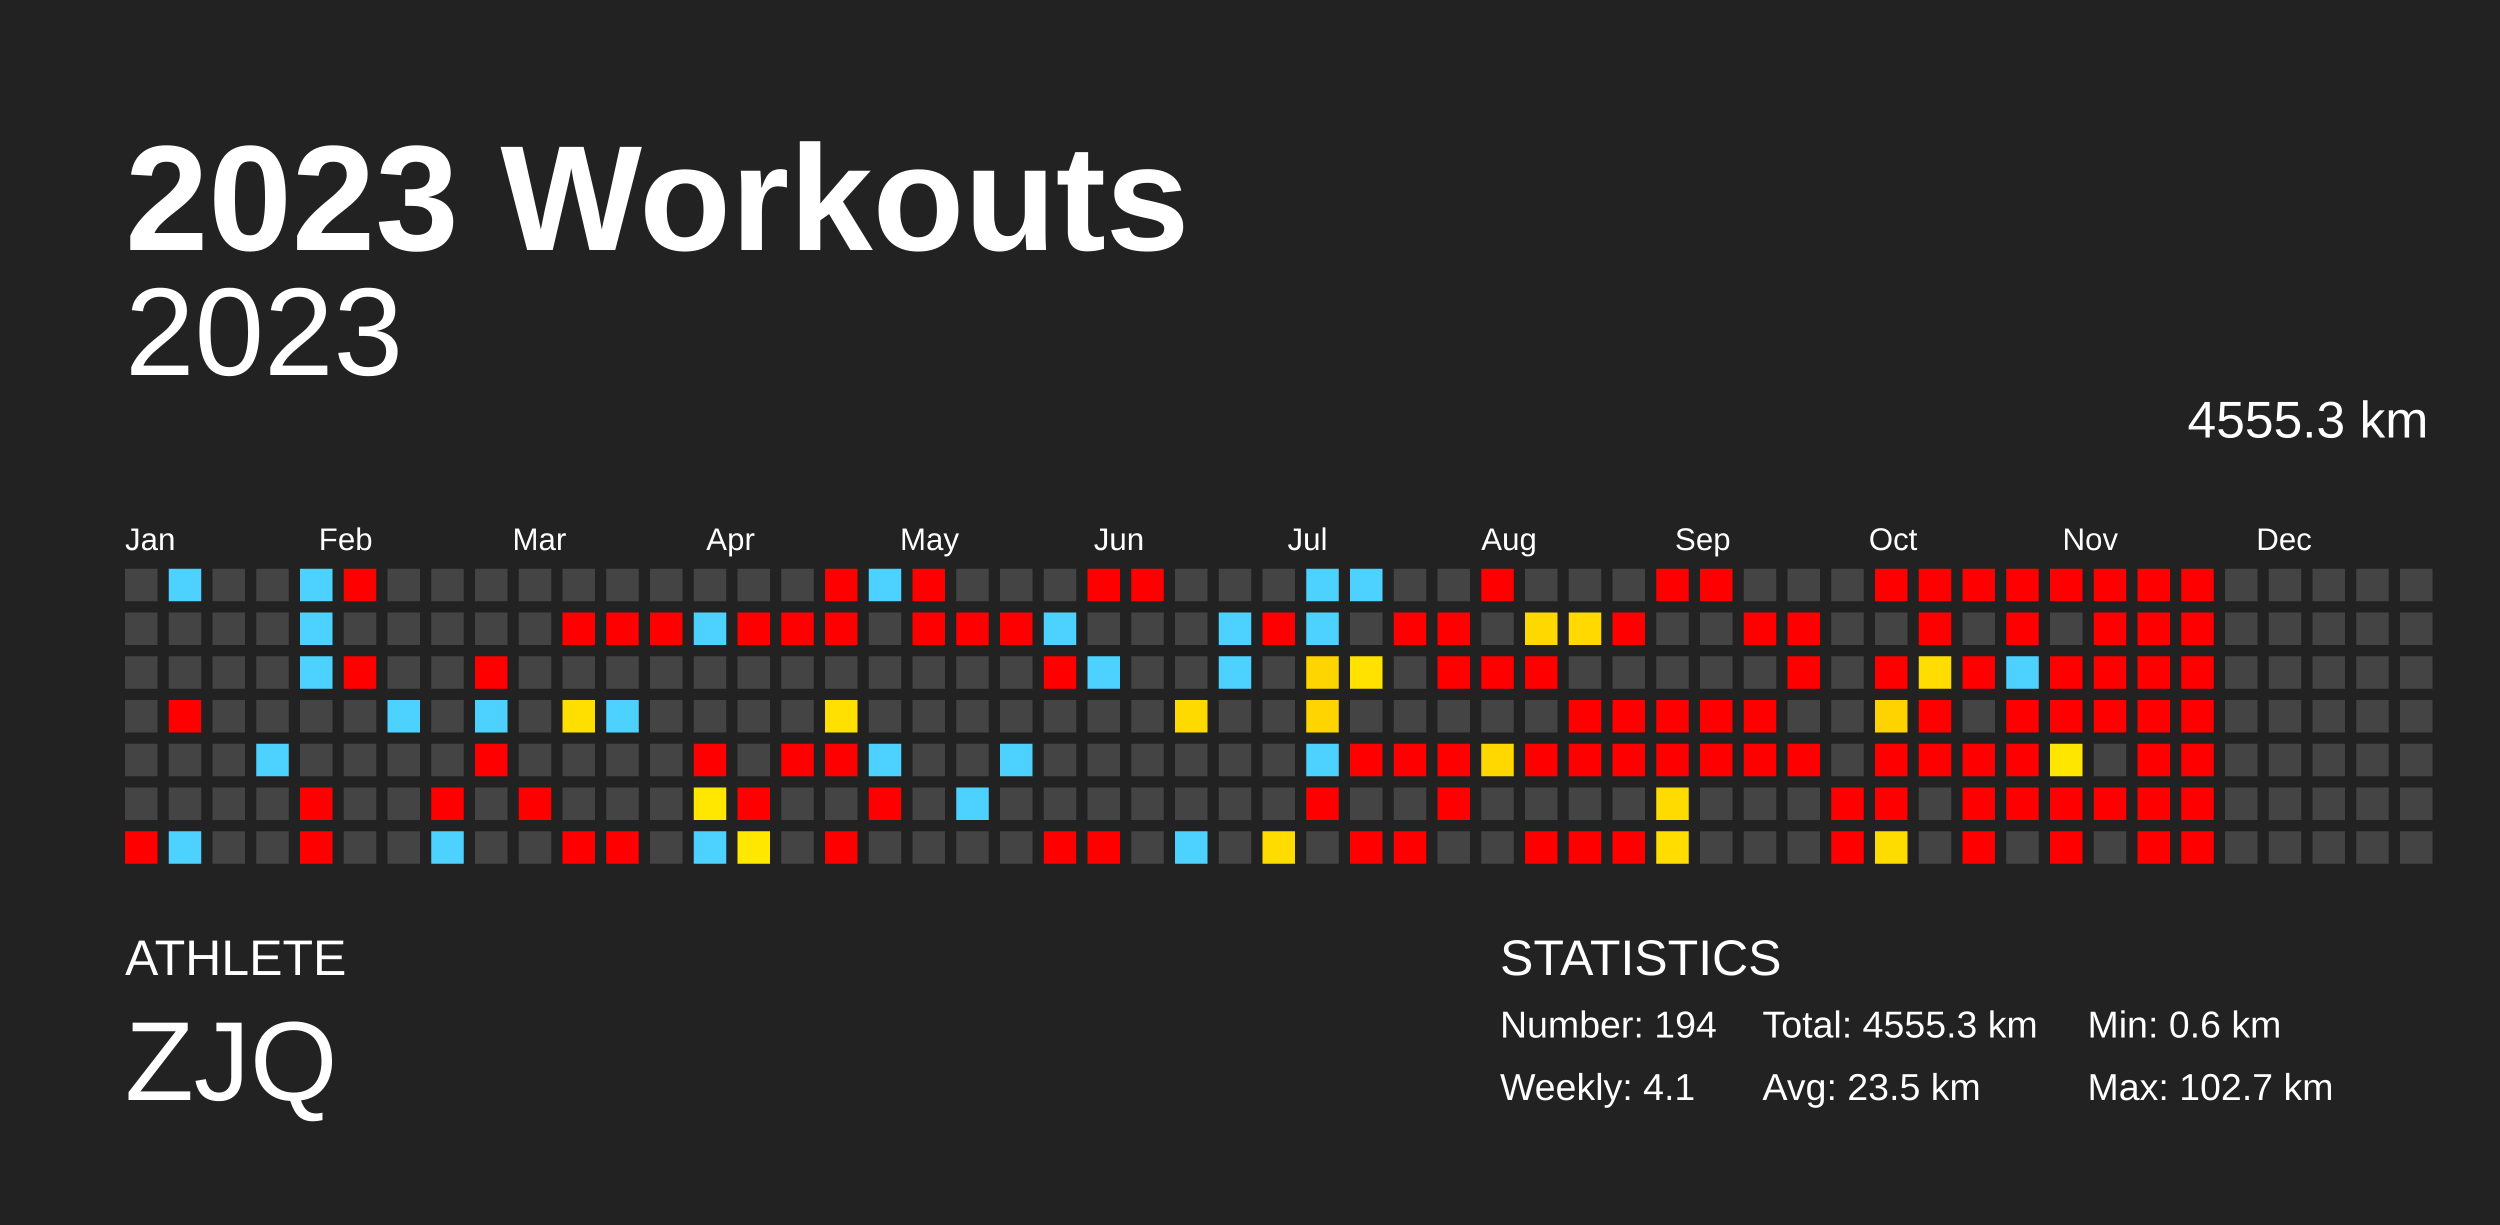
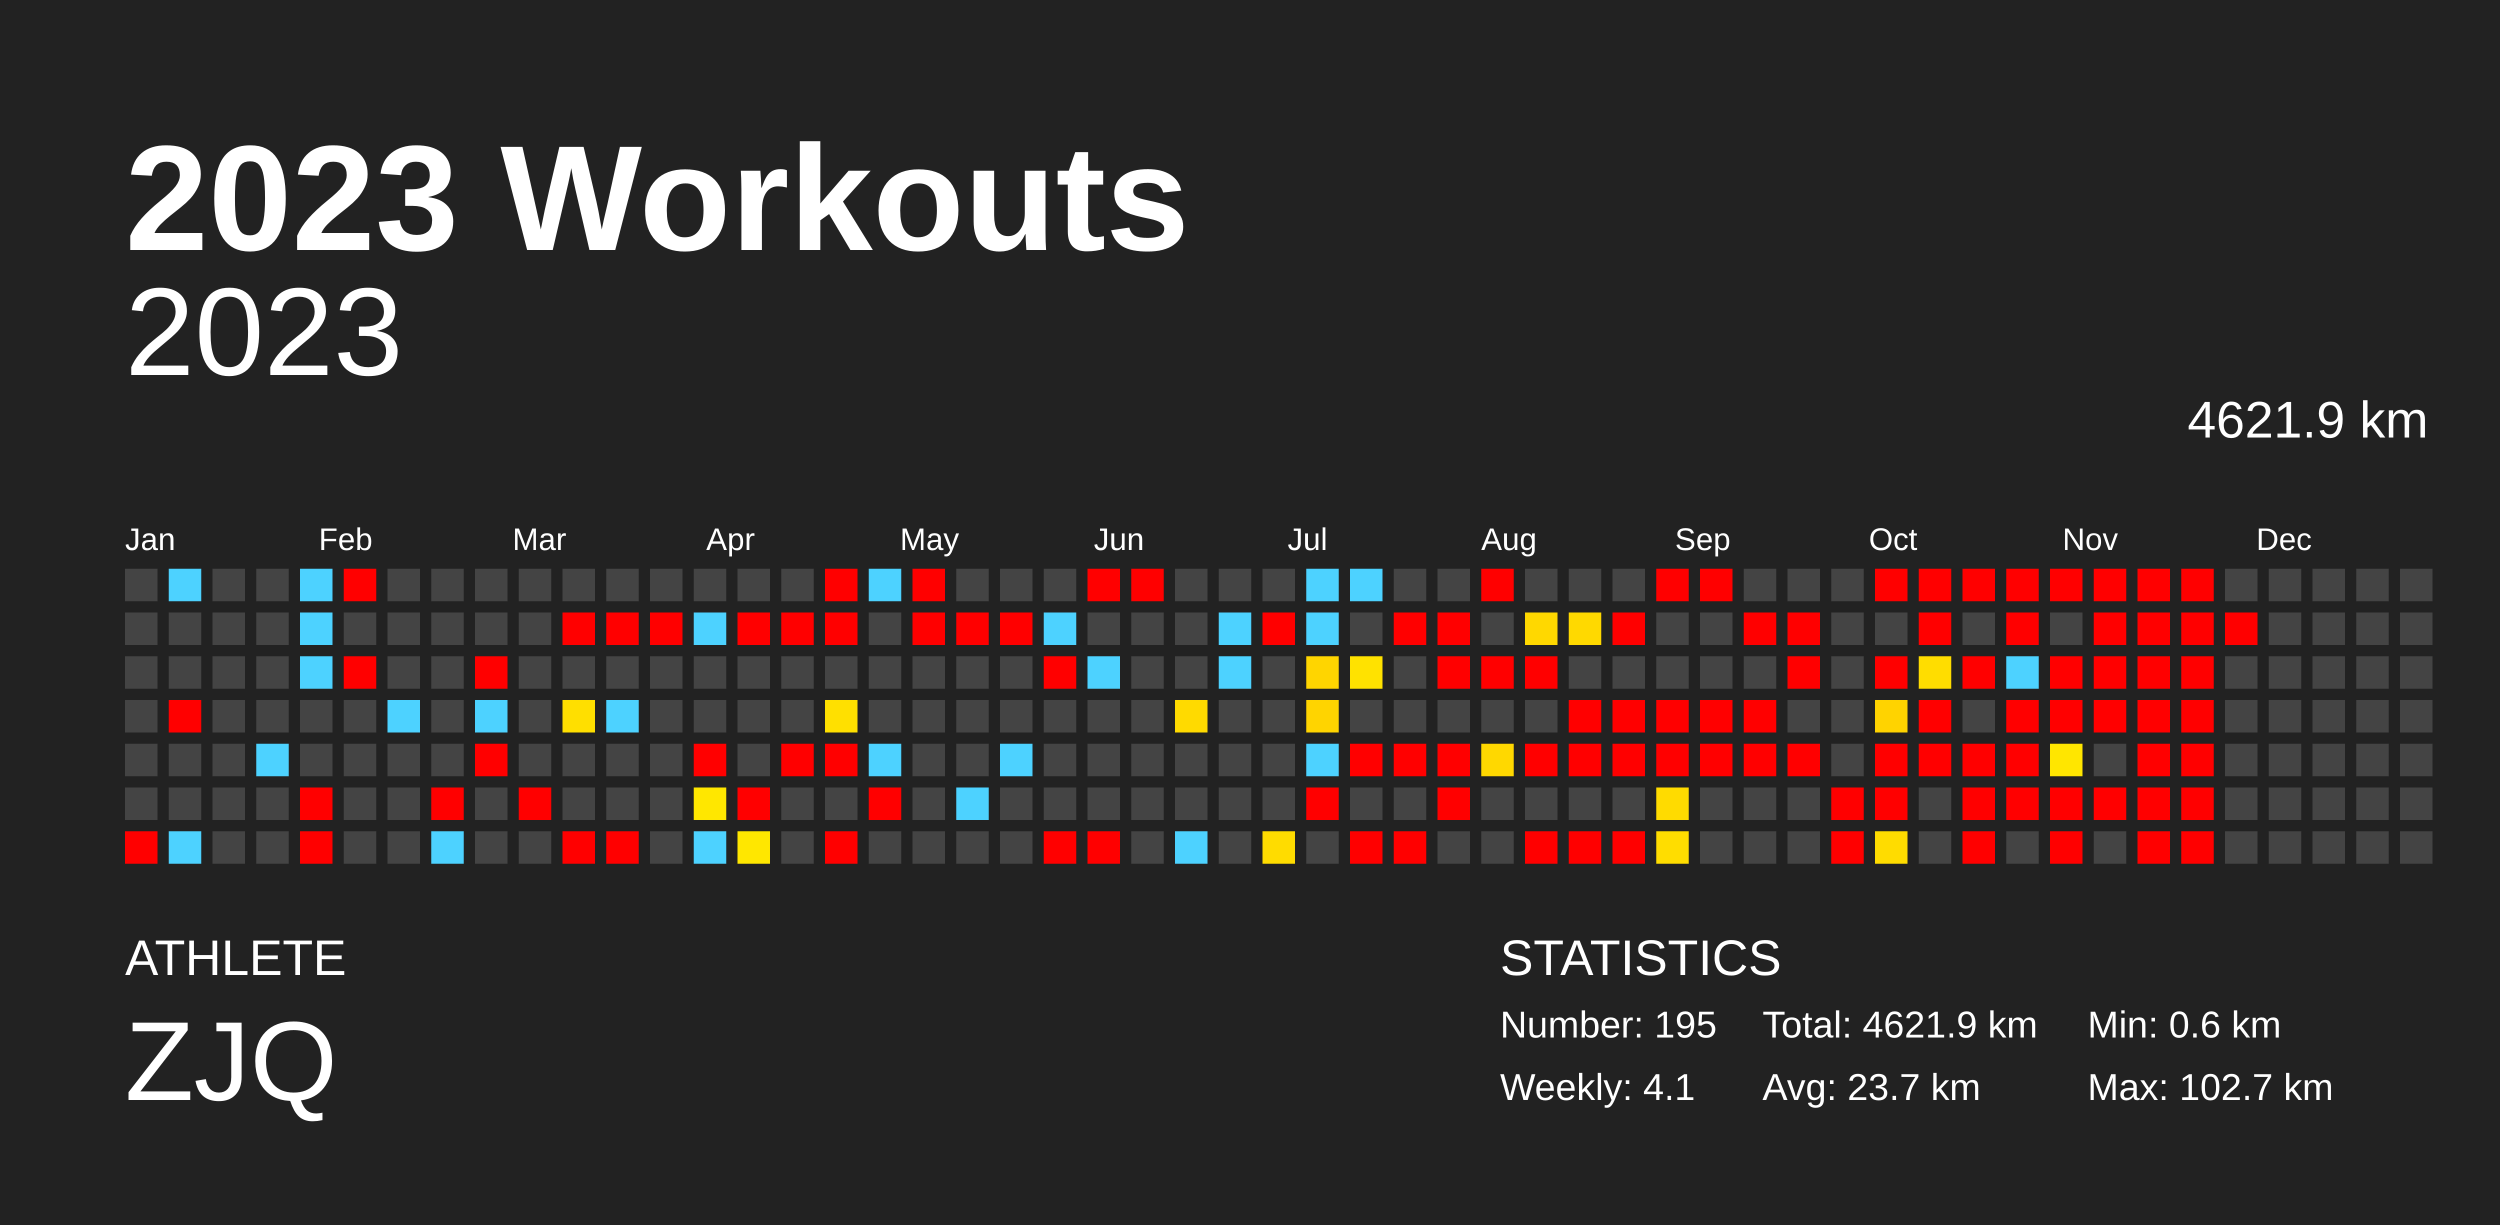
<svg xmlns="http://www.w3.org/2000/svg" baseProfile="full" height="98mm" version="1.1" viewBox="0,0,200,98" width="200mm">
  <defs />
  <rect fill="#222222" height="98" width="200" x="0" y="0" />
  <text fill="#FFFFFF" style="font-size:12px; font-family:Arial; font-weight:bold;" x="10" y="20">2023 Workouts</text>
  <text fill="#FFFFFF" style="font-size:4px; font-family:Arial" x="10" y="78">ATHLETE</text>
  <text fill="#FFFFFF" style="font-size:9px; font-family:Arial" x="10" y="88">ZJQ</text>
  <text fill="#FFFFFF" style="font-size:4px; font-family:Arial" x="120" y="78">STATISTICS</text>
-   <text fill="#FFFFFF" style="font-size:3px; font-family:Arial" x="120" y="83">Number: 194</text>
+   <text fill="#FFFFFF" style="font-size:3px; font-family:Arial" x="120" y="83">Number: 195</text>
  <text fill="#FFFFFF" style="font-size:3px; font-family:Arial" x="120" y="88">Weekly: 4.1</text>
-   <text fill="#FFFFFF" style="font-size:3px; font-family:Arial" x="141" y="83">Total: 4555.3 km</text>
-   <text fill="#FFFFFF" style="font-size:3px; font-family:Arial" x="141" y="88">Avg: 23.5 km</text>
+   <text fill="#FFFFFF" style="font-size:3px; font-family:Arial" x="141" y="83">Total: 4621.9 km</text>
+   <text fill="#FFFFFF" style="font-size:3px; font-family:Arial" x="141" y="88">Avg: 23.7 km</text>
  <text fill="#FFFFFF" style="font-size:3px; font-family:Arial" x="167" y="83">Min: 0.6 km</text>
  <text fill="#FFFFFF" style="font-size:3px; font-family:Arial" x="167" y="88">Max: 102.7 km</text>
  <text alignment-baseline="hanging" fill="#FFFFFF" style="font-size:10.0px; font-family:Arial;" x="10" y="30">2023</text>
-   <text alignment-baseline="hanging" fill="#FFFFFF" style="font-size:4.125px; font-family:Arial;" x="175" y="35">4555.3 km</text>
+   <text alignment-baseline="hanging" fill="#FFFFFF" style="font-size:4.125px; font-family:Arial;" x="175" y="35">4621.9 km</text>
  <text fill="#FFFFFF" style="font-size:2.5px; font-family:Arial" x="10.0" y="44">Jan</text>
  <text fill="#FFFFFF" style="font-size:2.5px; font-family:Arial" x="25.5" y="44">Feb</text>
  <text fill="#FFFFFF" style="font-size:2.5px; font-family:Arial" x="41.0" y="44">Mar</text>
  <text fill="#FFFFFF" style="font-size:2.5px; font-family:Arial" x="56.5" y="44">Apr</text>
  <text fill="#FFFFFF" style="font-size:2.5px; font-family:Arial" x="72.0" y="44">May</text>
  <text fill="#FFFFFF" style="font-size:2.5px; font-family:Arial" x="87.5" y="44">Jun</text>
  <text fill="#FFFFFF" style="font-size:2.5px; font-family:Arial" x="103.0" y="44">Jul</text>
  <text fill="#FFFFFF" style="font-size:2.5px; font-family:Arial" x="118.5" y="44">Aug</text>
  <text fill="#FFFFFF" style="font-size:2.5px; font-family:Arial" x="134.0" y="44">Sep</text>
  <text fill="#FFFFFF" style="font-size:2.5px; font-family:Arial" x="149.5" y="44">Oct</text>
  <text fill="#FFFFFF" style="font-size:2.5px; font-family:Arial" x="165.0" y="44">Nov</text>
  <text fill="#FFFFFF" style="font-size:2.5px; font-family:Arial" x="180.5" y="44">Dec</text>
  <rect fill="#444444" height="2.6" width="2.6" x="10.0" y="45.5" />
  <rect fill="#444444" height="2.6" width="2.6" x="10.0" y="49.0" />
  <rect fill="#444444" height="2.6" width="2.6" x="10.0" y="52.5" />
  <rect fill="#444444" height="2.6" width="2.6" x="10.0" y="56.0" />
  <rect fill="#444444" height="2.6" width="2.6" x="10.0" y="59.5" />
  <rect fill="#444444" height="2.6" width="2.6" x="10.0" y="63.0" />
  <rect fill="red" height="2.6" width="2.6" x="10.0" y="66.5" />
  <rect fill="#4dd2ff" height="2.6" width="2.6" x="13.5" y="45.5" />
  <rect fill="#444444" height="2.6" width="2.6" x="13.5" y="49.0" />
  <rect fill="#444444" height="2.6" width="2.6" x="13.5" y="52.5" />
  <rect fill="red" height="2.6" width="2.6" x="13.5" y="56.0" />
  <rect fill="#444444" height="2.6" width="2.6" x="13.5" y="59.5" />
  <rect fill="#444444" height="2.6" width="2.6" x="13.5" y="63.0" />
  <rect fill="#4dd2ff" height="2.6" width="2.6" x="13.5" y="66.5" />
  <rect fill="#444444" height="2.6" width="2.6" x="17.0" y="45.5" />
  <rect fill="#444444" height="2.6" width="2.6" x="17.0" y="49.0" />
  <rect fill="#444444" height="2.6" width="2.6" x="17.0" y="52.5" />
  <rect fill="#444444" height="2.6" width="2.6" x="17.0" y="56.0" />
  <rect fill="#444444" height="2.6" width="2.6" x="17.0" y="59.5" />
  <rect fill="#444444" height="2.6" width="2.6" x="17.0" y="63.0" />
  <rect fill="#444444" height="2.6" width="2.6" x="17.0" y="66.5" />
  <rect fill="#444444" height="2.6" width="2.6" x="20.5" y="45.5" />
  <rect fill="#444444" height="2.6" width="2.6" x="20.5" y="49.0" />
  <rect fill="#444444" height="2.6" width="2.6" x="20.5" y="52.5" />
  <rect fill="#444444" height="2.6" width="2.6" x="20.5" y="56.0" />
  <rect fill="#4dd2ff" height="2.6" width="2.6" x="20.5" y="59.5" />
  <rect fill="#444444" height="2.6" width="2.6" x="20.5" y="63.0" />
  <rect fill="#444444" height="2.6" width="2.6" x="20.5" y="66.5" />
  <rect fill="#4dd2ff" height="2.6" width="2.6" x="24.0" y="45.5" />
  <rect fill="#4dd2ff" height="2.6" width="2.6" x="24.0" y="49.0" />
  <rect fill="#4dd2ff" height="2.6" width="2.6" x="24.0" y="52.5" />
  <rect fill="#444444" height="2.6" width="2.6" x="24.0" y="56.0" />
  <rect fill="#444444" height="2.6" width="2.6" x="24.0" y="59.5" />
  <rect fill="red" height="2.6" width="2.6" x="24.0" y="63.0" />
  <rect fill="red" height="2.6" width="2.6" x="24.0" y="66.5" />
  <rect fill="red" height="2.6" width="2.6" x="27.5" y="45.5" />
  <rect fill="#444444" height="2.6" width="2.6" x="27.5" y="49.0" />
  <rect fill="red" height="2.6" width="2.6" x="27.5" y="52.5" />
  <rect fill="#444444" height="2.6" width="2.6" x="27.5" y="56.0" />
  <rect fill="#444444" height="2.6" width="2.6" x="27.5" y="59.5" />
  <rect fill="#444444" height="2.6" width="2.6" x="27.5" y="63.0" />
  <rect fill="#444444" height="2.6" width="2.6" x="27.5" y="66.5" />
  <rect fill="#444444" height="2.6" width="2.6" x="31.0" y="45.5" />
  <rect fill="#444444" height="2.6" width="2.6" x="31.0" y="49.0" />
  <rect fill="#444444" height="2.6" width="2.6" x="31.0" y="52.5" />
  <rect fill="#4dd2ff" height="2.6" width="2.6" x="31.0" y="56.0" />
  <rect fill="#444444" height="2.6" width="2.6" x="31.0" y="59.5" />
  <rect fill="#444444" height="2.6" width="2.6" x="31.0" y="63.0" />
  <rect fill="#444444" height="2.6" width="2.6" x="31.0" y="66.5" />
  <rect fill="#444444" height="2.6" width="2.6" x="34.5" y="45.5" />
  <rect fill="#444444" height="2.6" width="2.6" x="34.5" y="49.0" />
  <rect fill="#444444" height="2.6" width="2.6" x="34.5" y="52.5" />
  <rect fill="#444444" height="2.6" width="2.6" x="34.5" y="56.0" />
  <rect fill="#444444" height="2.6" width="2.6" x="34.5" y="59.5" />
  <rect fill="red" height="2.6" width="2.6" x="34.5" y="63.0" />
  <rect fill="#4dd2ff" height="2.6" width="2.6" x="34.5" y="66.5" />
  <rect fill="#444444" height="2.6" width="2.6" x="38.0" y="45.5" />
  <rect fill="#444444" height="2.6" width="2.6" x="38.0" y="49.0" />
  <rect fill="red" height="2.6" width="2.6" x="38.0" y="52.5" />
  <rect fill="#4dd2ff" height="2.6" width="2.6" x="38.0" y="56.0" />
  <rect fill="red" height="2.6" width="2.6" x="38.0" y="59.5" />
  <rect fill="#444444" height="2.6" width="2.6" x="38.0" y="63.0" />
  <rect fill="#444444" height="2.6" width="2.6" x="38.0" y="66.5" />
  <rect fill="#444444" height="2.6" width="2.6" x="41.5" y="45.5" />
  <rect fill="#444444" height="2.6" width="2.6" x="41.5" y="49.0" />
  <rect fill="#444444" height="2.6" width="2.6" x="41.5" y="52.5" />
  <rect fill="#444444" height="2.6" width="2.6" x="41.5" y="56.0" />
  <rect fill="#444444" height="2.6" width="2.6" x="41.5" y="59.5" />
  <rect fill="red" height="2.6" width="2.6" x="41.5" y="63.0" />
  <rect fill="#444444" height="2.6" width="2.6" x="41.5" y="66.5" />
  <rect fill="#444444" height="2.6" width="2.6" x="45.0" y="45.5" />
  <rect fill="red" height="2.6" width="2.6" x="45.0" y="49.0" />
  <rect fill="#444444" height="2.6" width="2.6" x="45.0" y="52.5" />
  <rect fill="#ffdf00" height="2.6" width="2.6" x="45.0" y="56.0" />
  <rect fill="#444444" height="2.6" width="2.6" x="45.0" y="59.5" />
  <rect fill="#444444" height="2.6" width="2.6" x="45.0" y="63.0" />
  <rect fill="red" height="2.6" width="2.6" x="45.0" y="66.5" />
  <rect fill="#444444" height="2.6" width="2.6" x="48.5" y="45.5" />
  <rect fill="red" height="2.6" width="2.6" x="48.5" y="49.0" />
  <rect fill="#444444" height="2.6" width="2.6" x="48.5" y="52.5" />
  <rect fill="#4dd2ff" height="2.6" width="2.6" x="48.5" y="56.0" />
  <rect fill="#444444" height="2.6" width="2.6" x="48.5" y="59.5" />
  <rect fill="#444444" height="2.6" width="2.6" x="48.5" y="63.0" />
  <rect fill="red" height="2.6" width="2.6" x="48.5" y="66.5" />
  <rect fill="#444444" height="2.6" width="2.6" x="52.0" y="45.5" />
  <rect fill="red" height="2.6" width="2.6" x="52.0" y="49.0" />
  <rect fill="#444444" height="2.6" width="2.6" x="52.0" y="52.5" />
  <rect fill="#444444" height="2.6" width="2.6" x="52.0" y="56.0" />
  <rect fill="#444444" height="2.6" width="2.6" x="52.0" y="59.5" />
  <rect fill="#444444" height="2.6" width="2.6" x="52.0" y="63.0" />
  <rect fill="#444444" height="2.6" width="2.6" x="52.0" y="66.5" />
  <rect fill="#444444" height="2.6" width="2.6" x="55.5" y="45.5" />
  <rect fill="#4dd2ff" height="2.6" width="2.6" x="55.5" y="49.0" />
  <rect fill="#444444" height="2.6" width="2.6" x="55.5" y="52.5" />
  <rect fill="#444444" height="2.6" width="2.6" x="55.5" y="56.0" />
  <rect fill="red" height="2.6" width="2.6" x="55.5" y="59.5" />
  <rect fill="#ffe700" height="2.6" width="2.6" x="55.5" y="63.0" />
  <rect fill="#4dd2ff" height="2.6" width="2.6" x="55.5" y="66.5" />
  <rect fill="#444444" height="2.6" width="2.6" x="59.0" y="45.5" />
  <rect fill="red" height="2.6" width="2.6" x="59.0" y="49.0" />
  <rect fill="#444444" height="2.6" width="2.6" x="59.0" y="52.5" />
  <rect fill="#444444" height="2.6" width="2.6" x="59.0" y="56.0" />
  <rect fill="#444444" height="2.6" width="2.6" x="59.0" y="59.5" />
  <rect fill="red" height="2.6" width="2.6" x="59.0" y="63.0" />
  <rect fill="#ffe700" height="2.6" width="2.6" x="59.0" y="66.5" />
  <rect fill="#444444" height="2.6" width="2.6" x="62.5" y="45.5" />
  <rect fill="red" height="2.6" width="2.6" x="62.5" y="49.0" />
  <rect fill="#444444" height="2.6" width="2.6" x="62.5" y="52.5" />
  <rect fill="#444444" height="2.6" width="2.6" x="62.5" y="56.0" />
  <rect fill="red" height="2.6" width="2.6" x="62.5" y="59.5" />
  <rect fill="#444444" height="2.6" width="2.6" x="62.5" y="63.0" />
  <rect fill="#444444" height="2.6" width="2.6" x="62.5" y="66.5" />
  <rect fill="red" height="2.6" width="2.6" x="66.0" y="45.5" />
  <rect fill="red" height="2.6" width="2.6" x="66.0" y="49.0" />
  <rect fill="#444444" height="2.6" width="2.6" x="66.0" y="52.5" />
  <rect fill="#ffe000" height="2.6" width="2.6" x="66.0" y="56.0" />
  <rect fill="red" height="2.6" width="2.6" x="66.0" y="59.5" />
  <rect fill="#444444" height="2.6" width="2.6" x="66.0" y="63.0" />
  <rect fill="red" height="2.6" width="2.6" x="66.0" y="66.5" />
  <rect fill="#4dd2ff" height="2.6" width="2.6" x="69.5" y="45.5" />
  <rect fill="#444444" height="2.6" width="2.6" x="69.5" y="49.0" />
  <rect fill="#444444" height="2.6" width="2.6" x="69.5" y="52.5" />
  <rect fill="#444444" height="2.6" width="2.6" x="69.5" y="56.0" />
  <rect fill="#4dd2ff" height="2.6" width="2.6" x="69.5" y="59.5" />
  <rect fill="red" height="2.6" width="2.6" x="69.5" y="63.0" />
  <rect fill="#444444" height="2.6" width="2.6" x="69.5" y="66.5" />
  <rect fill="red" height="2.6" width="2.6" x="73.0" y="45.5" />
  <rect fill="red" height="2.6" width="2.6" x="73.0" y="49.0" />
  <rect fill="#444444" height="2.6" width="2.6" x="73.0" y="52.5" />
  <rect fill="#444444" height="2.6" width="2.6" x="73.0" y="56.0" />
  <rect fill="#444444" height="2.6" width="2.6" x="73.0" y="59.5" />
  <rect fill="#444444" height="2.6" width="2.6" x="73.0" y="63.0" />
  <rect fill="#444444" height="2.6" width="2.6" x="73.0" y="66.5" />
  <rect fill="#444444" height="2.6" width="2.6" x="76.5" y="45.5" />
  <rect fill="red" height="2.6" width="2.6" x="76.5" y="49.0" />
  <rect fill="#444444" height="2.6" width="2.6" x="76.5" y="52.5" />
  <rect fill="#444444" height="2.6" width="2.6" x="76.5" y="56.0" />
  <rect fill="#444444" height="2.6" width="2.6" x="76.5" y="59.5" />
  <rect fill="#4dd2ff" height="2.6" width="2.6" x="76.5" y="63.0" />
  <rect fill="#444444" height="2.6" width="2.6" x="76.5" y="66.5" />
  <rect fill="#444444" height="2.6" width="2.6" x="80.0" y="45.5" />
  <rect fill="red" height="2.6" width="2.6" x="80.0" y="49.0" />
  <rect fill="#444444" height="2.6" width="2.6" x="80.0" y="52.5" />
  <rect fill="#444444" height="2.6" width="2.6" x="80.0" y="56.0" />
  <rect fill="#4dd2ff" height="2.6" width="2.6" x="80.0" y="59.5" />
  <rect fill="#444444" height="2.6" width="2.6" x="80.0" y="63.0" />
  <rect fill="#444444" height="2.6" width="2.6" x="80.0" y="66.5" />
  <rect fill="#444444" height="2.6" width="2.6" x="83.5" y="45.5" />
  <rect fill="#4dd2ff" height="2.6" width="2.6" x="83.5" y="49.0" />
  <rect fill="red" height="2.6" width="2.6" x="83.5" y="52.5" />
  <rect fill="#444444" height="2.6" width="2.6" x="83.5" y="56.0" />
  <rect fill="#444444" height="2.6" width="2.6" x="83.5" y="59.5" />
  <rect fill="#444444" height="2.6" width="2.6" x="83.5" y="63.0" />
  <rect fill="red" height="2.6" width="2.6" x="83.5" y="66.5" />
  <rect fill="red" height="2.6" width="2.6" x="87.0" y="45.5" />
  <rect fill="#444444" height="2.6" width="2.6" x="87.0" y="49.0" />
  <rect fill="#4dd2ff" height="2.6" width="2.6" x="87.0" y="52.5" />
  <rect fill="#444444" height="2.6" width="2.6" x="87.0" y="56.0" />
  <rect fill="#444444" height="2.6" width="2.6" x="87.0" y="59.5" />
  <rect fill="#444444" height="2.6" width="2.6" x="87.0" y="63.0" />
  <rect fill="red" height="2.6" width="2.6" x="87.0" y="66.5" />
  <rect fill="red" height="2.6" width="2.6" x="90.5" y="45.5" />
  <rect fill="#444444" height="2.6" width="2.6" x="90.5" y="49.0" />
  <rect fill="#444444" height="2.6" width="2.6" x="90.5" y="52.5" />
  <rect fill="#444444" height="2.6" width="2.6" x="90.5" y="56.0" />
  <rect fill="#444444" height="2.6" width="2.6" x="90.5" y="59.5" />
  <rect fill="#444444" height="2.6" width="2.6" x="90.5" y="63.0" />
  <rect fill="#444444" height="2.6" width="2.6" x="90.5" y="66.5" />
  <rect fill="#444444" height="2.6" width="2.6" x="94.0" y="45.5" />
  <rect fill="#444444" height="2.6" width="2.6" x="94.0" y="49.0" />
  <rect fill="#444444" height="2.6" width="2.6" x="94.0" y="52.5" />
  <rect fill="#ffda00" height="2.6" width="2.6" x="94.0" y="56.0" />
  <rect fill="#444444" height="2.6" width="2.6" x="94.0" y="59.5" />
  <rect fill="#444444" height="2.6" width="2.6" x="94.0" y="63.0" />
  <rect fill="#4dd2ff" height="2.6" width="2.6" x="94.0" y="66.5" />
  <rect fill="#444444" height="2.6" width="2.6" x="97.5" y="45.5" />
  <rect fill="#4dd2ff" height="2.6" width="2.6" x="97.5" y="49.0" />
  <rect fill="#4dd2ff" height="2.6" width="2.6" x="97.5" y="52.5" />
  <rect fill="#444444" height="2.6" width="2.6" x="97.5" y="56.0" />
  <rect fill="#444444" height="2.6" width="2.6" x="97.5" y="59.5" />
  <rect fill="#444444" height="2.6" width="2.6" x="97.5" y="63.0" />
  <rect fill="#444444" height="2.6" width="2.6" x="97.5" y="66.5" />
  <rect fill="#444444" height="2.6" width="2.6" x="101.0" y="45.5" />
  <rect fill="red" height="2.6" width="2.6" x="101.0" y="49.0" />
  <rect fill="#444444" height="2.6" width="2.6" x="101.0" y="52.5" />
  <rect fill="#444444" height="2.6" width="2.6" x="101.0" y="56.0" />
  <rect fill="#444444" height="2.6" width="2.6" x="101.0" y="59.5" />
  <rect fill="#444444" height="2.6" width="2.6" x="101.0" y="63.0" />
  <rect fill="#ffdc00" height="2.6" width="2.6" x="101.0" y="66.5" />
  <rect fill="#4dd2ff" height="2.6" width="2.6" x="104.5" y="45.5" />
  <rect fill="#4dd2ff" height="2.6" width="2.6" x="104.5" y="49.0" />
  <rect fill="#ffd500" height="2.6" width="2.6" x="104.5" y="52.5" />
  <rect fill="#ffd400" height="2.6" width="2.6" x="104.5" y="56.0" />
  <rect fill="#4dd2ff" height="2.6" width="2.6" x="104.5" y="59.5" />
  <rect fill="red" height="2.6" width="2.6" x="104.5" y="63.0" />
  <rect fill="#444444" height="2.6" width="2.6" x="104.5" y="66.5" />
  <rect fill="#4dd2ff" height="2.6" width="2.6" x="108.0" y="45.5" />
  <rect fill="#444444" height="2.6" width="2.6" x="108.0" y="49.0" />
  <rect fill="#ffe200" height="2.6" width="2.6" x="108.0" y="52.5" />
  <rect fill="#444444" height="2.6" width="2.6" x="108.0" y="56.0" />
  <rect fill="red" height="2.6" width="2.6" x="108.0" y="59.5" />
  <rect fill="#444444" height="2.6" width="2.6" x="108.0" y="63.0" />
  <rect fill="red" height="2.6" width="2.6" x="108.0" y="66.5" />
  <rect fill="#444444" height="2.6" width="2.6" x="111.5" y="45.5" />
  <rect fill="red" height="2.6" width="2.6" x="111.5" y="49.0" />
  <rect fill="#444444" height="2.6" width="2.6" x="111.5" y="52.5" />
  <rect fill="#444444" height="2.6" width="2.6" x="111.5" y="56.0" />
  <rect fill="red" height="2.6" width="2.6" x="111.5" y="59.5" />
  <rect fill="#444444" height="2.6" width="2.6" x="111.5" y="63.0" />
  <rect fill="red" height="2.6" width="2.6" x="111.5" y="66.5" />
  <rect fill="#444444" height="2.6" width="2.6" x="115.0" y="45.5" />
  <rect fill="red" height="2.6" width="2.6" x="115.0" y="49.0" />
  <rect fill="red" height="2.6" width="2.6" x="115.0" y="52.5" />
  <rect fill="#444444" height="2.6" width="2.6" x="115.0" y="56.0" />
  <rect fill="red" height="2.6" width="2.6" x="115.0" y="59.5" />
  <rect fill="red" height="2.6" width="2.6" x="115.0" y="63.0" />
  <rect fill="#444444" height="2.6" width="2.6" x="115.0" y="66.5" />
  <rect fill="red" height="2.6" width="2.6" x="118.5" y="45.5" />
  <rect fill="#444444" height="2.6" width="2.6" x="118.5" y="49.0" />
  <rect fill="red" height="2.6" width="2.6" x="118.5" y="52.5" />
  <rect fill="#444444" height="2.6" width="2.6" x="118.5" y="56.0" />
  <rect fill="#ffd800" height="2.6" width="2.6" x="118.5" y="59.5" />
  <rect fill="#444444" height="2.6" width="2.6" x="118.5" y="63.0" />
  <rect fill="#444444" height="2.6" width="2.6" x="118.5" y="66.5" />
  <rect fill="#444444" height="2.6" width="2.6" x="122.0" y="45.5" />
  <rect fill="#ffd800" height="2.6" width="2.6" x="122.0" y="49.0" />
  <rect fill="red" height="2.6" width="2.6" x="122.0" y="52.5" />
  <rect fill="#444444" height="2.6" width="2.6" x="122.0" y="56.0" />
  <rect fill="red" height="2.6" width="2.6" x="122.0" y="59.5" />
  <rect fill="#444444" height="2.6" width="2.6" x="122.0" y="63.0" />
  <rect fill="red" height="2.6" width="2.6" x="122.0" y="66.5" />
  <rect fill="#444444" height="2.6" width="2.6" x="125.5" y="45.5" />
  <rect fill="#ffd900" height="2.6" width="2.6" x="125.5" y="49.0" />
  <rect fill="#444444" height="2.6" width="2.6" x="125.5" y="52.5" />
  <rect fill="red" height="2.6" width="2.6" x="125.5" y="56.0" />
  <rect fill="red" height="2.6" width="2.6" x="125.5" y="59.5" />
  <rect fill="#444444" height="2.6" width="2.6" x="125.5" y="63.0" />
  <rect fill="red" height="2.6" width="2.6" x="125.5" y="66.5" />
  <rect fill="#444444" height="2.6" width="2.6" x="129.0" y="45.5" />
  <rect fill="red" height="2.6" width="2.6" x="129.0" y="49.0" />
  <rect fill="#444444" height="2.6" width="2.6" x="129.0" y="52.5" />
  <rect fill="red" height="2.6" width="2.6" x="129.0" y="56.0" />
  <rect fill="red" height="2.6" width="2.6" x="129.0" y="59.5" />
  <rect fill="#444444" height="2.6" width="2.6" x="129.0" y="63.0" />
  <rect fill="red" height="2.6" width="2.6" x="129.0" y="66.5" />
  <rect fill="red" height="2.6" width="2.6" x="132.5" y="45.5" />
  <rect fill="#444444" height="2.6" width="2.6" x="132.5" y="49.0" />
  <rect fill="#444444" height="2.6" width="2.6" x="132.5" y="52.5" />
  <rect fill="red" height="2.6" width="2.6" x="132.5" y="56.0" />
  <rect fill="red" height="2.6" width="2.6" x="132.5" y="59.5" />
  <rect fill="#ffdb00" height="2.6" width="2.6" x="132.5" y="63.0" />
  <rect fill="#ffdd00" height="2.6" width="2.6" x="132.5" y="66.5" />
  <rect fill="red" height="2.6" width="2.6" x="136.0" y="45.5" />
  <rect fill="#444444" height="2.6" width="2.6" x="136.0" y="49.0" />
  <rect fill="#444444" height="2.6" width="2.6" x="136.0" y="52.5" />
  <rect fill="red" height="2.6" width="2.6" x="136.0" y="56.0" />
  <rect fill="red" height="2.6" width="2.6" x="136.0" y="59.5" />
  <rect fill="#444444" height="2.6" width="2.6" x="136.0" y="63.0" />
  <rect fill="#444444" height="2.6" width="2.6" x="136.0" y="66.5" />
  <rect fill="#444444" height="2.6" width="2.6" x="139.5" y="45.5" />
  <rect fill="red" height="2.6" width="2.6" x="139.5" y="49.0" />
  <rect fill="#444444" height="2.6" width="2.6" x="139.5" y="52.5" />
  <rect fill="red" height="2.6" width="2.6" x="139.5" y="56.0" />
  <rect fill="red" height="2.6" width="2.6" x="139.5" y="59.5" />
  <rect fill="#444444" height="2.6" width="2.6" x="139.5" y="63.0" />
  <rect fill="#444444" height="2.6" width="2.6" x="139.5" y="66.5" />
  <rect fill="#444444" height="2.6" width="2.6" x="143.0" y="45.5" />
  <rect fill="red" height="2.6" width="2.6" x="143.0" y="49.0" />
  <rect fill="red" height="2.6" width="2.6" x="143.0" y="52.5" />
  <rect fill="#444444" height="2.6" width="2.6" x="143.0" y="56.0" />
  <rect fill="red" height="2.6" width="2.6" x="143.0" y="59.5" />
  <rect fill="#444444" height="2.6" width="2.6" x="143.0" y="63.0" />
  <rect fill="#444444" height="2.6" width="2.6" x="143.0" y="66.5" />
  <rect fill="#444444" height="2.6" width="2.6" x="146.5" y="45.5" />
  <rect fill="#444444" height="2.6" width="2.6" x="146.5" y="49.0" />
  <rect fill="#444444" height="2.6" width="2.6" x="146.5" y="52.5" />
  <rect fill="#444444" height="2.6" width="2.6" x="146.5" y="56.0" />
  <rect fill="#444444" height="2.6" width="2.6" x="146.5" y="59.5" />
  <rect fill="red" height="2.6" width="2.6" x="146.5" y="63.0" />
  <rect fill="red" height="2.6" width="2.6" x="146.5" y="66.5" />
  <rect fill="red" height="2.6" width="2.6" x="150.0" y="45.5" />
  <rect fill="#444444" height="2.6" width="2.6" x="150.0" y="49.0" />
  <rect fill="red" height="2.6" width="2.6" x="150.0" y="52.5" />
  <rect fill="#ffd300" height="2.6" width="2.6" x="150.0" y="56.0" />
  <rect fill="red" height="2.6" width="2.6" x="150.0" y="59.5" />
  <rect fill="red" height="2.6" width="2.6" x="150.0" y="63.0" />
  <rect fill="#ffdc00" height="2.6" width="2.6" x="150.0" y="66.5" />
  <rect fill="red" height="2.6" width="2.6" x="153.5" y="45.5" />
  <rect fill="red" height="2.6" width="2.6" x="153.5" y="49.0" />
  <rect fill="#ffdd00" height="2.6" width="2.6" x="153.5" y="52.5" />
  <rect fill="red" height="2.6" width="2.6" x="153.5" y="56.0" />
  <rect fill="red" height="2.6" width="2.6" x="153.5" y="59.5" />
  <rect fill="#444444" height="2.6" width="2.6" x="153.5" y="63.0" />
  <rect fill="#444444" height="2.6" width="2.6" x="153.5" y="66.5" />
  <rect fill="red" height="2.6" width="2.6" x="157.0" y="45.5" />
  <rect fill="#444444" height="2.6" width="2.6" x="157.0" y="49.0" />
  <rect fill="red" height="2.6" width="2.6" x="157.0" y="52.5" />
  <rect fill="#444444" height="2.6" width="2.6" x="157.0" y="56.0" />
  <rect fill="red" height="2.6" width="2.6" x="157.0" y="59.5" />
  <rect fill="red" height="2.6" width="2.6" x="157.0" y="63.0" />
  <rect fill="red" height="2.6" width="2.6" x="157.0" y="66.5" />
  <rect fill="red" height="2.6" width="2.6" x="160.5" y="45.5" />
  <rect fill="red" height="2.6" width="2.6" x="160.5" y="49.0" />
  <rect fill="#4dd2ff" height="2.6" width="2.6" x="160.5" y="52.5" />
  <rect fill="red" height="2.6" width="2.6" x="160.5" y="56.0" />
  <rect fill="red" height="2.6" width="2.6" x="160.5" y="59.5" />
  <rect fill="red" height="2.6" width="2.6" x="160.5" y="63.0" />
  <rect fill="#444444" height="2.6" width="2.6" x="160.5" y="66.5" />
  <rect fill="red" height="2.6" width="2.6" x="164.0" y="45.5" />
  <rect fill="#444444" height="2.6" width="2.6" x="164.0" y="49.0" />
  <rect fill="red" height="2.6" width="2.6" x="164.0" y="52.5" />
  <rect fill="red" height="2.6" width="2.6" x="164.0" y="56.0" />
  <rect fill="#ffe600" height="2.6" width="2.6" x="164.0" y="59.5" />
  <rect fill="red" height="2.6" width="2.6" x="164.0" y="63.0" />
  <rect fill="red" height="2.6" width="2.6" x="164.0" y="66.5" />
  <rect fill="red" height="2.6" width="2.6" x="167.5" y="45.5" />
  <rect fill="red" height="2.6" width="2.6" x="167.5" y="49.0" />
  <rect fill="red" height="2.6" width="2.6" x="167.5" y="52.5" />
  <rect fill="red" height="2.6" width="2.6" x="167.5" y="56.0" />
  <rect fill="#444444" height="2.6" width="2.6" x="167.5" y="59.5" />
  <rect fill="red" height="2.6" width="2.6" x="167.5" y="63.0" />
  <rect fill="#444444" height="2.6" width="2.6" x="167.5" y="66.5" />
  <rect fill="red" height="2.6" width="2.6" x="171.0" y="45.5" />
  <rect fill="red" height="2.6" width="2.6" x="171.0" y="49.0" />
  <rect fill="red" height="2.6" width="2.6" x="171.0" y="52.5" />
  <rect fill="red" height="2.6" width="2.6" x="171.0" y="56.0" />
  <rect fill="red" height="2.6" width="2.6" x="171.0" y="59.5" />
  <rect fill="red" height="2.6" width="2.6" x="171.0" y="63.0" />
  <rect fill="red" height="2.6" width="2.6" x="171.0" y="66.5" />
  <rect fill="red" height="2.6" width="2.6" x="174.5" y="45.5" />
  <rect fill="red" height="2.6" width="2.6" x="174.5" y="49.0" />
  <rect fill="red" height="2.6" width="2.6" x="174.5" y="52.5" />
  <rect fill="red" height="2.6" width="2.6" x="174.5" y="56.0" />
  <rect fill="red" height="2.6" width="2.6" x="174.5" y="59.5" />
  <rect fill="red" height="2.6" width="2.6" x="174.5" y="63.0" />
  <rect fill="red" height="2.6" width="2.6" x="174.5" y="66.5" />
  <rect fill="#444444" height="2.6" width="2.6" x="178.0" y="45.5" />
-   <rect fill="#444444" height="2.6" width="2.6" x="178.0" y="49.0" />
+   <rect fill="red" height="2.6" width="2.6" x="178.0" y="49.0" />
  <rect fill="#444444" height="2.6" width="2.6" x="178.0" y="52.5" />
  <rect fill="#444444" height="2.6" width="2.6" x="178.0" y="56.0" />
  <rect fill="#444444" height="2.6" width="2.6" x="178.0" y="59.5" />
  <rect fill="#444444" height="2.6" width="2.6" x="178.0" y="63.0" />
  <rect fill="#444444" height="2.6" width="2.6" x="178.0" y="66.5" />
  <rect fill="#444444" height="2.6" width="2.6" x="181.5" y="45.5" />
  <rect fill="#444444" height="2.6" width="2.6" x="181.5" y="49.0" />
  <rect fill="#444444" height="2.6" width="2.6" x="181.5" y="52.5" />
  <rect fill="#444444" height="2.6" width="2.6" x="181.5" y="56.0" />
  <rect fill="#444444" height="2.6" width="2.6" x="181.5" y="59.5" />
  <rect fill="#444444" height="2.6" width="2.6" x="181.5" y="63.0" />
  <rect fill="#444444" height="2.6" width="2.6" x="181.5" y="66.5" />
  <rect fill="#444444" height="2.6" width="2.6" x="185.0" y="45.5" />
  <rect fill="#444444" height="2.6" width="2.6" x="185.0" y="49.0" />
  <rect fill="#444444" height="2.6" width="2.6" x="185.0" y="52.5" />
  <rect fill="#444444" height="2.6" width="2.6" x="185.0" y="56.0" />
  <rect fill="#444444" height="2.6" width="2.6" x="185.0" y="59.5" />
  <rect fill="#444444" height="2.6" width="2.6" x="185.0" y="63.0" />
  <rect fill="#444444" height="2.6" width="2.6" x="185.0" y="66.5" />
  <rect fill="#444444" height="2.6" width="2.6" x="188.5" y="45.5" />
  <rect fill="#444444" height="2.6" width="2.6" x="188.5" y="49.0" />
  <rect fill="#444444" height="2.6" width="2.6" x="188.5" y="52.5" />
  <rect fill="#444444" height="2.6" width="2.6" x="188.5" y="56.0" />
  <rect fill="#444444" height="2.6" width="2.6" x="188.5" y="59.5" />
  <rect fill="#444444" height="2.6" width="2.6" x="188.5" y="63.0" />
  <rect fill="#444444" height="2.6" width="2.6" x="188.5" y="66.5" />
  <rect fill="#444444" height="2.6" width="2.6" x="192.0" y="45.5" />
  <rect fill="#444444" height="2.6" width="2.6" x="192.0" y="49.0" />
  <rect fill="#444444" height="2.6" width="2.6" x="192.0" y="52.5" />
  <rect fill="#444444" height="2.6" width="2.6" x="192.0" y="56.0" />
  <rect fill="#444444" height="2.6" width="2.6" x="192.0" y="59.5" />
  <rect fill="#444444" height="2.6" width="2.6" x="192.0" y="63.0" />
  <rect fill="#444444" height="2.6" width="2.6" x="192.0" y="66.5" />
</svg>
